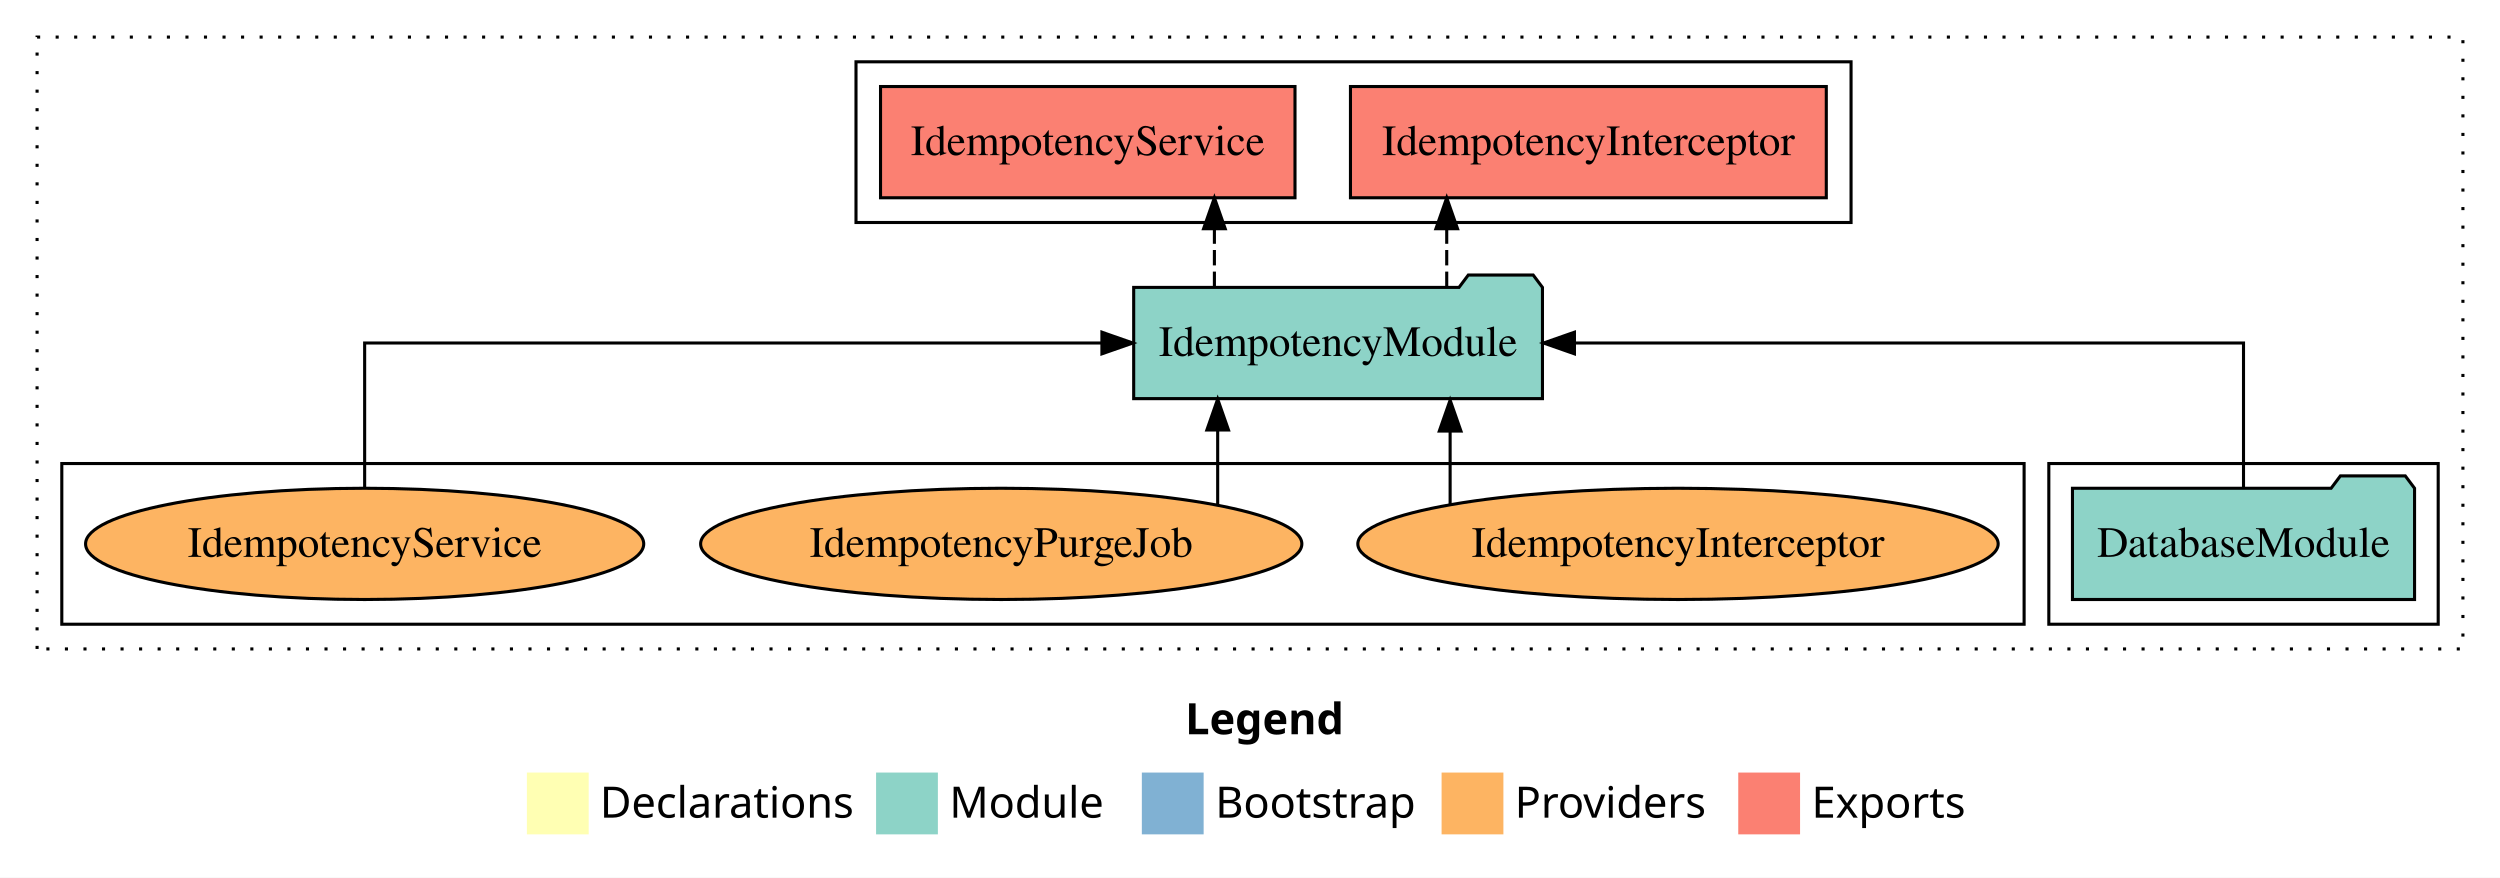
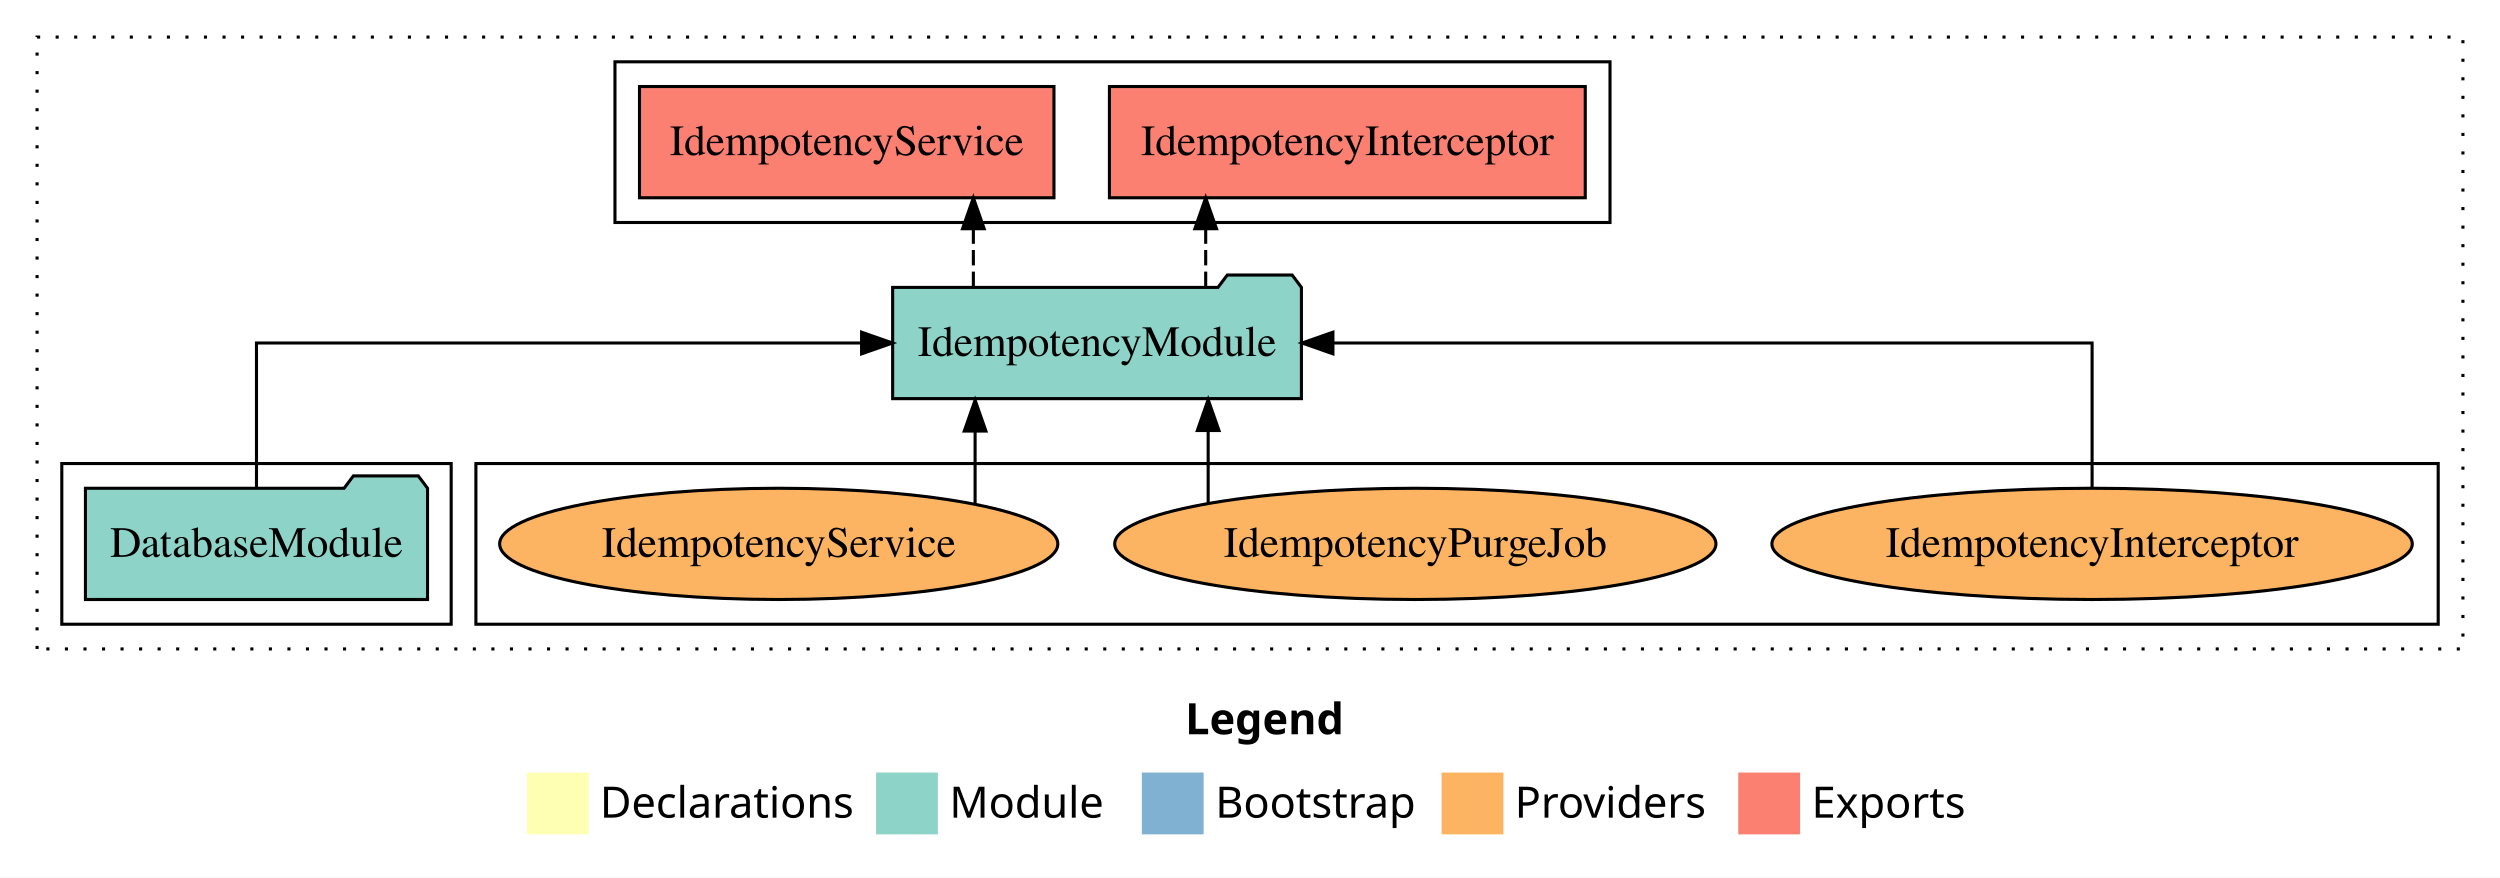
<svg xmlns="http://www.w3.org/2000/svg" width="809pt" height="284pt" viewBox="0.00 0.00 809.00 284.00">
  <g id="graph0" class="graph" transform="scale(1 1) rotate(0) translate(4 280)">
    <polygon fill="white" stroke="transparent" points="-4,4 -4,-280 805,-280 805,4 -4,4" />
    <text text-anchor="start" x="379.51" y="-42.4" font-family="Times-12" font-weight="bold" font-size="14.00">Legend</text>
    <polygon fill="#ffffb3" stroke="transparent" points="166.5,-10 166.5,-30 186.5,-30 186.5,-10 166.5,-10" />
    <text text-anchor="start" x="190.13" y="-15.4" font-family="Times-12" font-size="14.00">  Declarations</text>
    <polygon fill="#8dd3c7" stroke="transparent" points="279.5,-10 279.5,-30 299.5,-30 299.5,-10 279.5,-10" />
    <text text-anchor="start" x="303.23" y="-15.4" font-family="Times-12" font-size="14.00">  Module</text>
    <polygon fill="#80b1d3" stroke="transparent" points="365.5,-10 365.5,-30 385.5,-30 385.5,-10 365.5,-10" />
    <text text-anchor="start" x="389.28" y="-15.4" font-family="Times-12" font-size="14.00">  Bootstrap</text>
    <polygon fill="#fdb462" stroke="transparent" points="462.5,-10 462.5,-30 482.5,-30 482.5,-10 462.5,-10" />
    <text text-anchor="start" x="486.17" y="-15.4" font-family="Times-12" font-size="14.00">  Providers</text>
    <polygon fill="#fb8072" stroke="transparent" points="558.5,-10 558.5,-30 578.5,-30 578.5,-10 558.5,-10" />
    <text text-anchor="start" x="582.23" y="-15.4" font-family="Times-12" font-size="14.00">  Exports</text>
    <g id="clust1" class="cluster">
      <polygon fill="none" stroke="black" stroke-dasharray="1,5" points="8,-70 8,-268 793,-268 793,-70 8,-70" />
    </g>
-     <g id="clust3" class="cluster">
-       <polygon fill="none" stroke="black" points="659,-78 659,-130 785,-130 785,-78 659,-78" />
-     </g>
    <g id="clust4" class="cluster">
-       <polygon fill="none" stroke="black" points="273,-208 273,-260 595,-260 595,-208 273,-208" />
+       <polygon fill="none" stroke="black" points="195,-208 195,-260 517,-260 517,-208 195,-208" />
    </g>
    <g id="clust6" class="cluster">
-       <polygon fill="none" stroke="black" points="16,-78 16,-130 651,-130 651,-78 16,-78" />
+       <polygon fill="none" stroke="black" points="150,-78 150,-130 785,-130 785,-78 150,-78" />
+     </g>
+     <g id="clust3" class="cluster">
+       <polygon fill="none" stroke="black" points="16,-78 16,-130 142,-130 142,-78 16,-78" />
    </g>
    <g id="node1" class="node">
-       <polygon fill="#8dd3c7" stroke="black" points="777.35,-122 774.35,-126 753.35,-126 750.35,-122 666.65,-122 666.65,-86 777.35,-86 777.35,-122" />
-       <text text-anchor="middle" x="722" y="-99.8" font-family="Times,serif" font-size="14.00">DatabaseModule</text>
+       <polygon fill="#8dd3c7" stroke="black" points="134.35,-122 131.35,-126 110.35,-126 107.35,-122 23.65,-122 23.65,-86 134.35,-86 134.35,-122" />
+       <text text-anchor="middle" x="79" y="-99.8" font-family="Times,serif" font-size="14.00">DatabaseModule</text>
    </g>
    <g id="node2" class="node">
-       <polygon fill="#8dd3c7" stroke="black" points="495.14,-187 492.14,-191 471.14,-191 468.14,-187 362.86,-187 362.86,-151 495.14,-151 495.14,-187" />
-       <text text-anchor="middle" x="429" y="-164.8" font-family="Times,serif" font-size="14.00">IdempotencyModule</text>
+       <polygon fill="#8dd3c7" stroke="black" points="417.14,-187 414.14,-191 393.14,-191 390.14,-187 284.86,-187 284.86,-151 417.14,-151 417.14,-187" />
+       <text text-anchor="middle" x="351" y="-164.8" font-family="Times,serif" font-size="14.00">IdempotencyModule</text>
    </g>
    <g id="edge1" class="edge">
-       <path fill="none" stroke="black" d="M722,-122.11C722,-141.34 722,-169 722,-169 722,-169 505.49,-169 505.49,-169" />
-       <polygon fill="black" stroke="black" points="505.49,-165.5 495.49,-169 505.49,-172.5 505.49,-165.5" />
+       <path fill="none" stroke="black" d="M79,-122.11C79,-141.34 79,-169 79,-169 79,-169 274.81,-169 274.81,-169" />
+       <polygon fill="black" stroke="black" points="274.81,-172.5 284.81,-169 274.81,-165.5 274.81,-172.5" />
    </g>
    <g id="node3" class="node">
-       <polygon fill="#fb8072" stroke="black" points="586.99,-252 433.01,-252 433.01,-216 586.99,-216 586.99,-252" />
-       <text text-anchor="middle" x="510" y="-229.8" font-family="Times,serif" font-size="14.00">IdempotencyInterceptor </text>
+       <polygon fill="#fb8072" stroke="black" points="508.99,-252 355.01,-252 355.01,-216 508.99,-216 508.99,-252" />
+       <text text-anchor="middle" x="432" y="-229.8" font-family="Times,serif" font-size="14.00">IdempotencyInterceptor </text>
    </g>
    <g id="edge2" class="edge">
-       <path fill="none" stroke="black" stroke-dasharray="5,2" d="M464.16,-187.11C464.16,-187.11 464.16,-205.99 464.16,-205.99" />
-       <polygon fill="black" stroke="black" points="460.66,-205.99 464.16,-215.99 467.66,-205.99 460.66,-205.99" />
+       <path fill="none" stroke="black" stroke-dasharray="5,2" d="M386.16,-187.11C386.16,-187.11 386.16,-205.99 386.16,-205.99" />
+       <polygon fill="black" stroke="black" points="382.66,-205.99 386.16,-215.99 389.66,-205.99 382.66,-205.99" />
    </g>
    <g id="node4" class="node">
-       <polygon fill="#fb8072" stroke="black" points="415.06,-252 280.94,-252 280.94,-216 415.06,-216 415.06,-252" />
-       <text text-anchor="middle" x="348" y="-229.8" font-family="Times,serif" font-size="14.00">IdempotencyService </text>
+       <polygon fill="#fb8072" stroke="black" points="337.06,-252 202.94,-252 202.94,-216 337.06,-216 337.06,-252" />
+       <text text-anchor="middle" x="270" y="-229.8" font-family="Times,serif" font-size="14.00">IdempotencyService </text>
    </g>
    <g id="edge3" class="edge">
-       <path fill="none" stroke="black" stroke-dasharray="5,2" d="M388.98,-187.11C388.98,-187.11 388.98,-205.99 388.98,-205.99" />
-       <polygon fill="black" stroke="black" points="385.48,-205.99 388.98,-215.99 392.48,-205.99 385.48,-205.99" />
+       <path fill="none" stroke="black" stroke-dasharray="5,2" d="M310.98,-187.11C310.98,-187.11 310.98,-205.99 310.98,-205.99" />
+       <polygon fill="black" stroke="black" points="307.48,-205.99 310.98,-215.99 314.48,-205.99 307.48,-205.99" />
    </g>
    <g id="node5" class="node">
-       <ellipse fill="#fdb462" stroke="black" cx="539" cy="-104" rx="103.61" ry="18" />
-       <text text-anchor="middle" x="539" y="-99.8" font-family="Times,serif" font-size="14.00">IdempotencyInterceptor</text>
+       <ellipse fill="#fdb462" stroke="black" cx="673" cy="-104" rx="103.61" ry="18" />
+       <text text-anchor="middle" x="673" y="-99.8" font-family="Times,serif" font-size="14.00">IdempotencyInterceptor</text>
    </g>
    <g id="edge4" class="edge">
-       <path fill="none" stroke="black" d="M465.26,-116.84C465.26,-116.84 465.26,-140.52 465.26,-140.52" />
-       <polygon fill="black" stroke="black" points="461.76,-140.52 465.26,-150.52 468.76,-140.52 461.76,-140.52" />
+       <path fill="none" stroke="black" d="M673,-122.11C673,-141.34 673,-169 673,-169 673,-169 427.33,-169 427.33,-169" />
+       <polygon fill="black" stroke="black" points="427.33,-165.5 417.33,-169 427.33,-172.5 427.33,-165.5" />
    </g>
    <g id="node6" class="node">
-       <ellipse fill="#fdb462" stroke="black" cx="320" cy="-104" rx="97.28" ry="18" />
-       <text text-anchor="middle" x="320" y="-99.8" font-family="Times,serif" font-size="14.00">IdempotencyPurgeJob</text>
+       <ellipse fill="#fdb462" stroke="black" cx="454" cy="-104" rx="97.28" ry="18" />
+       <text text-anchor="middle" x="454" y="-99.8" font-family="Times,serif" font-size="14.00">IdempotencyPurgeJob</text>
    </g>
    <g id="edge5" class="edge">
-       <path fill="none" stroke="black" d="M390.04,-116.53C390.04,-116.53 390.04,-140.85 390.04,-140.85" />
-       <polygon fill="black" stroke="black" points="386.54,-140.85 390.04,-150.85 393.54,-140.85 386.54,-140.85" />
+       <path fill="none" stroke="black" d="M386.96,-117.15C386.96,-117.15 386.96,-140.69 386.96,-140.69" />
+       <polygon fill="black" stroke="black" points="383.46,-140.69 386.96,-150.69 390.46,-140.69 383.46,-140.69" />
    </g>
    <g id="node7" class="node">
-       <ellipse fill="#fdb462" stroke="black" cx="114" cy="-104" rx="90.31" ry="18" />
-       <text text-anchor="middle" x="114" y="-99.8" font-family="Times,serif" font-size="14.00">IdempotencyService</text>
+       <ellipse fill="#fdb462" stroke="black" cx="248" cy="-104" rx="90.31" ry="18" />
+       <text text-anchor="middle" x="248" y="-99.8" font-family="Times,serif" font-size="14.00">IdempotencyService</text>
    </g>
    <g id="edge6" class="edge">
-       <path fill="none" stroke="black" d="M114,-122.11C114,-141.34 114,-169 114,-169 114,-169 352.58,-169 352.58,-169" />
-       <polygon fill="black" stroke="black" points="352.58,-172.5 362.58,-169 352.58,-165.5 352.58,-172.5" />
+       <path fill="none" stroke="black" d="M311.54,-116.84C311.54,-116.84 311.54,-140.52 311.54,-140.52" />
+       <polygon fill="black" stroke="black" points="308.04,-140.52 311.54,-150.52 315.04,-140.52 308.04,-140.52" />
    </g>
  </g>
</svg>
